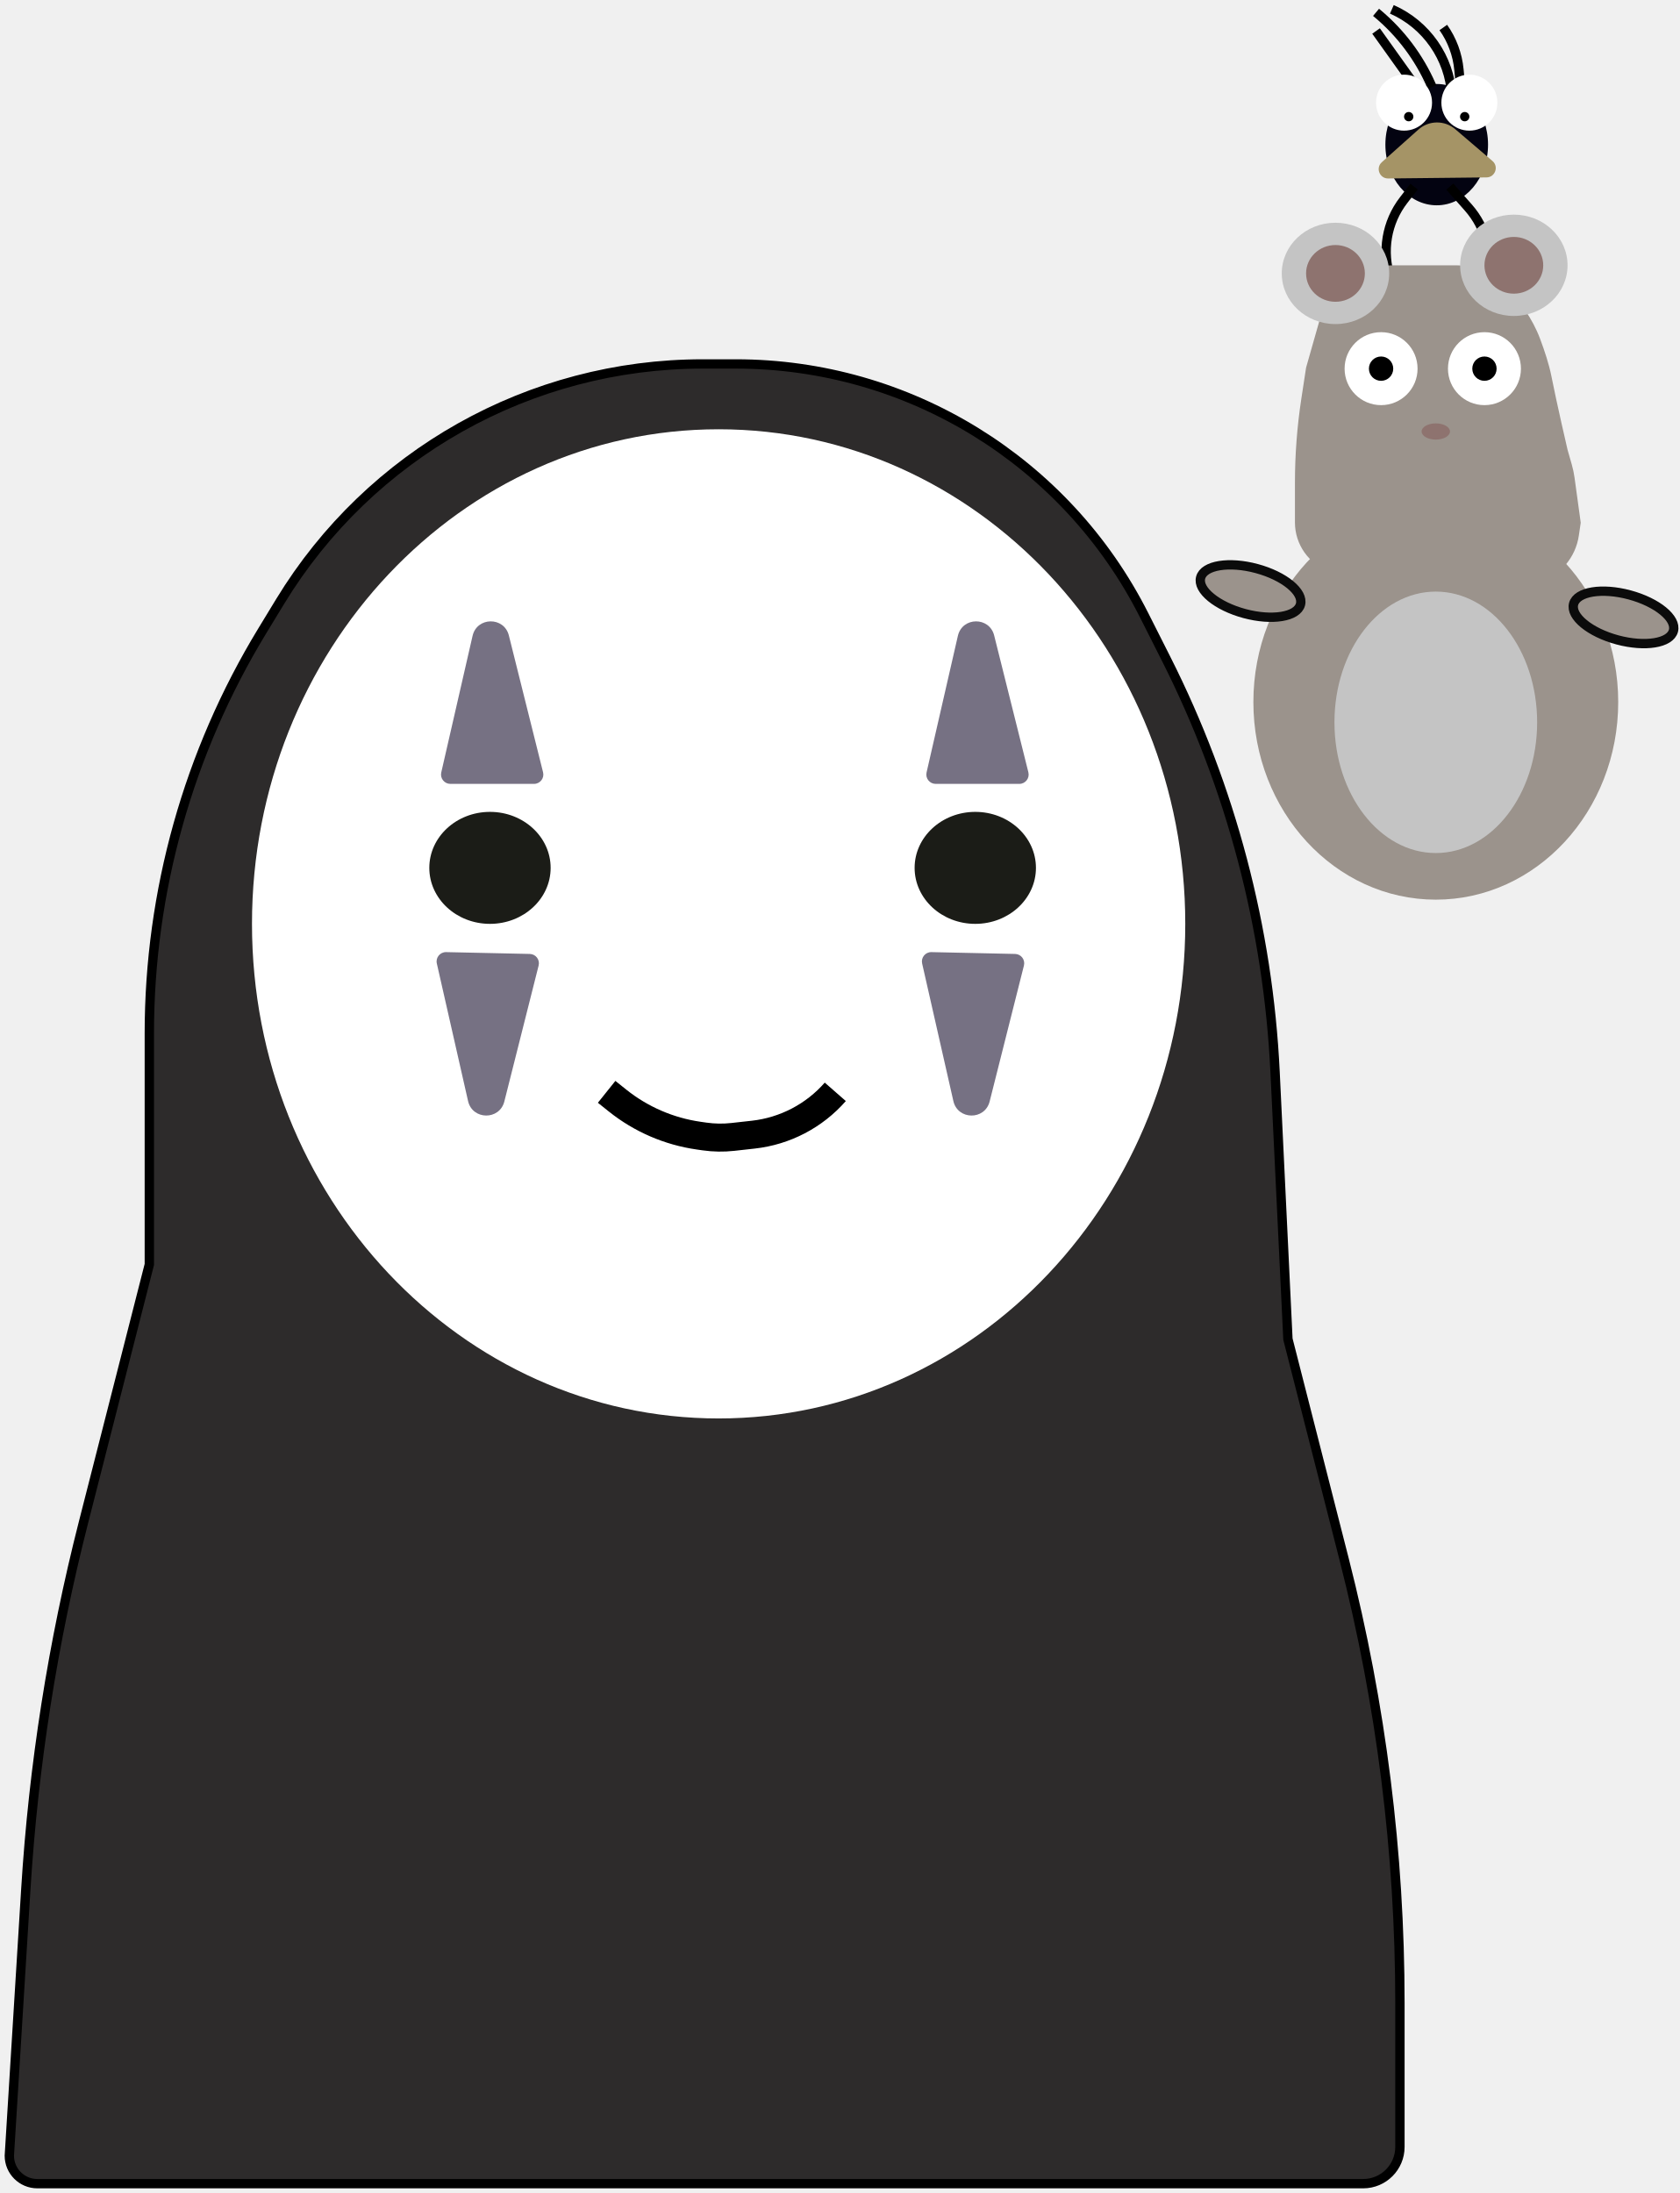
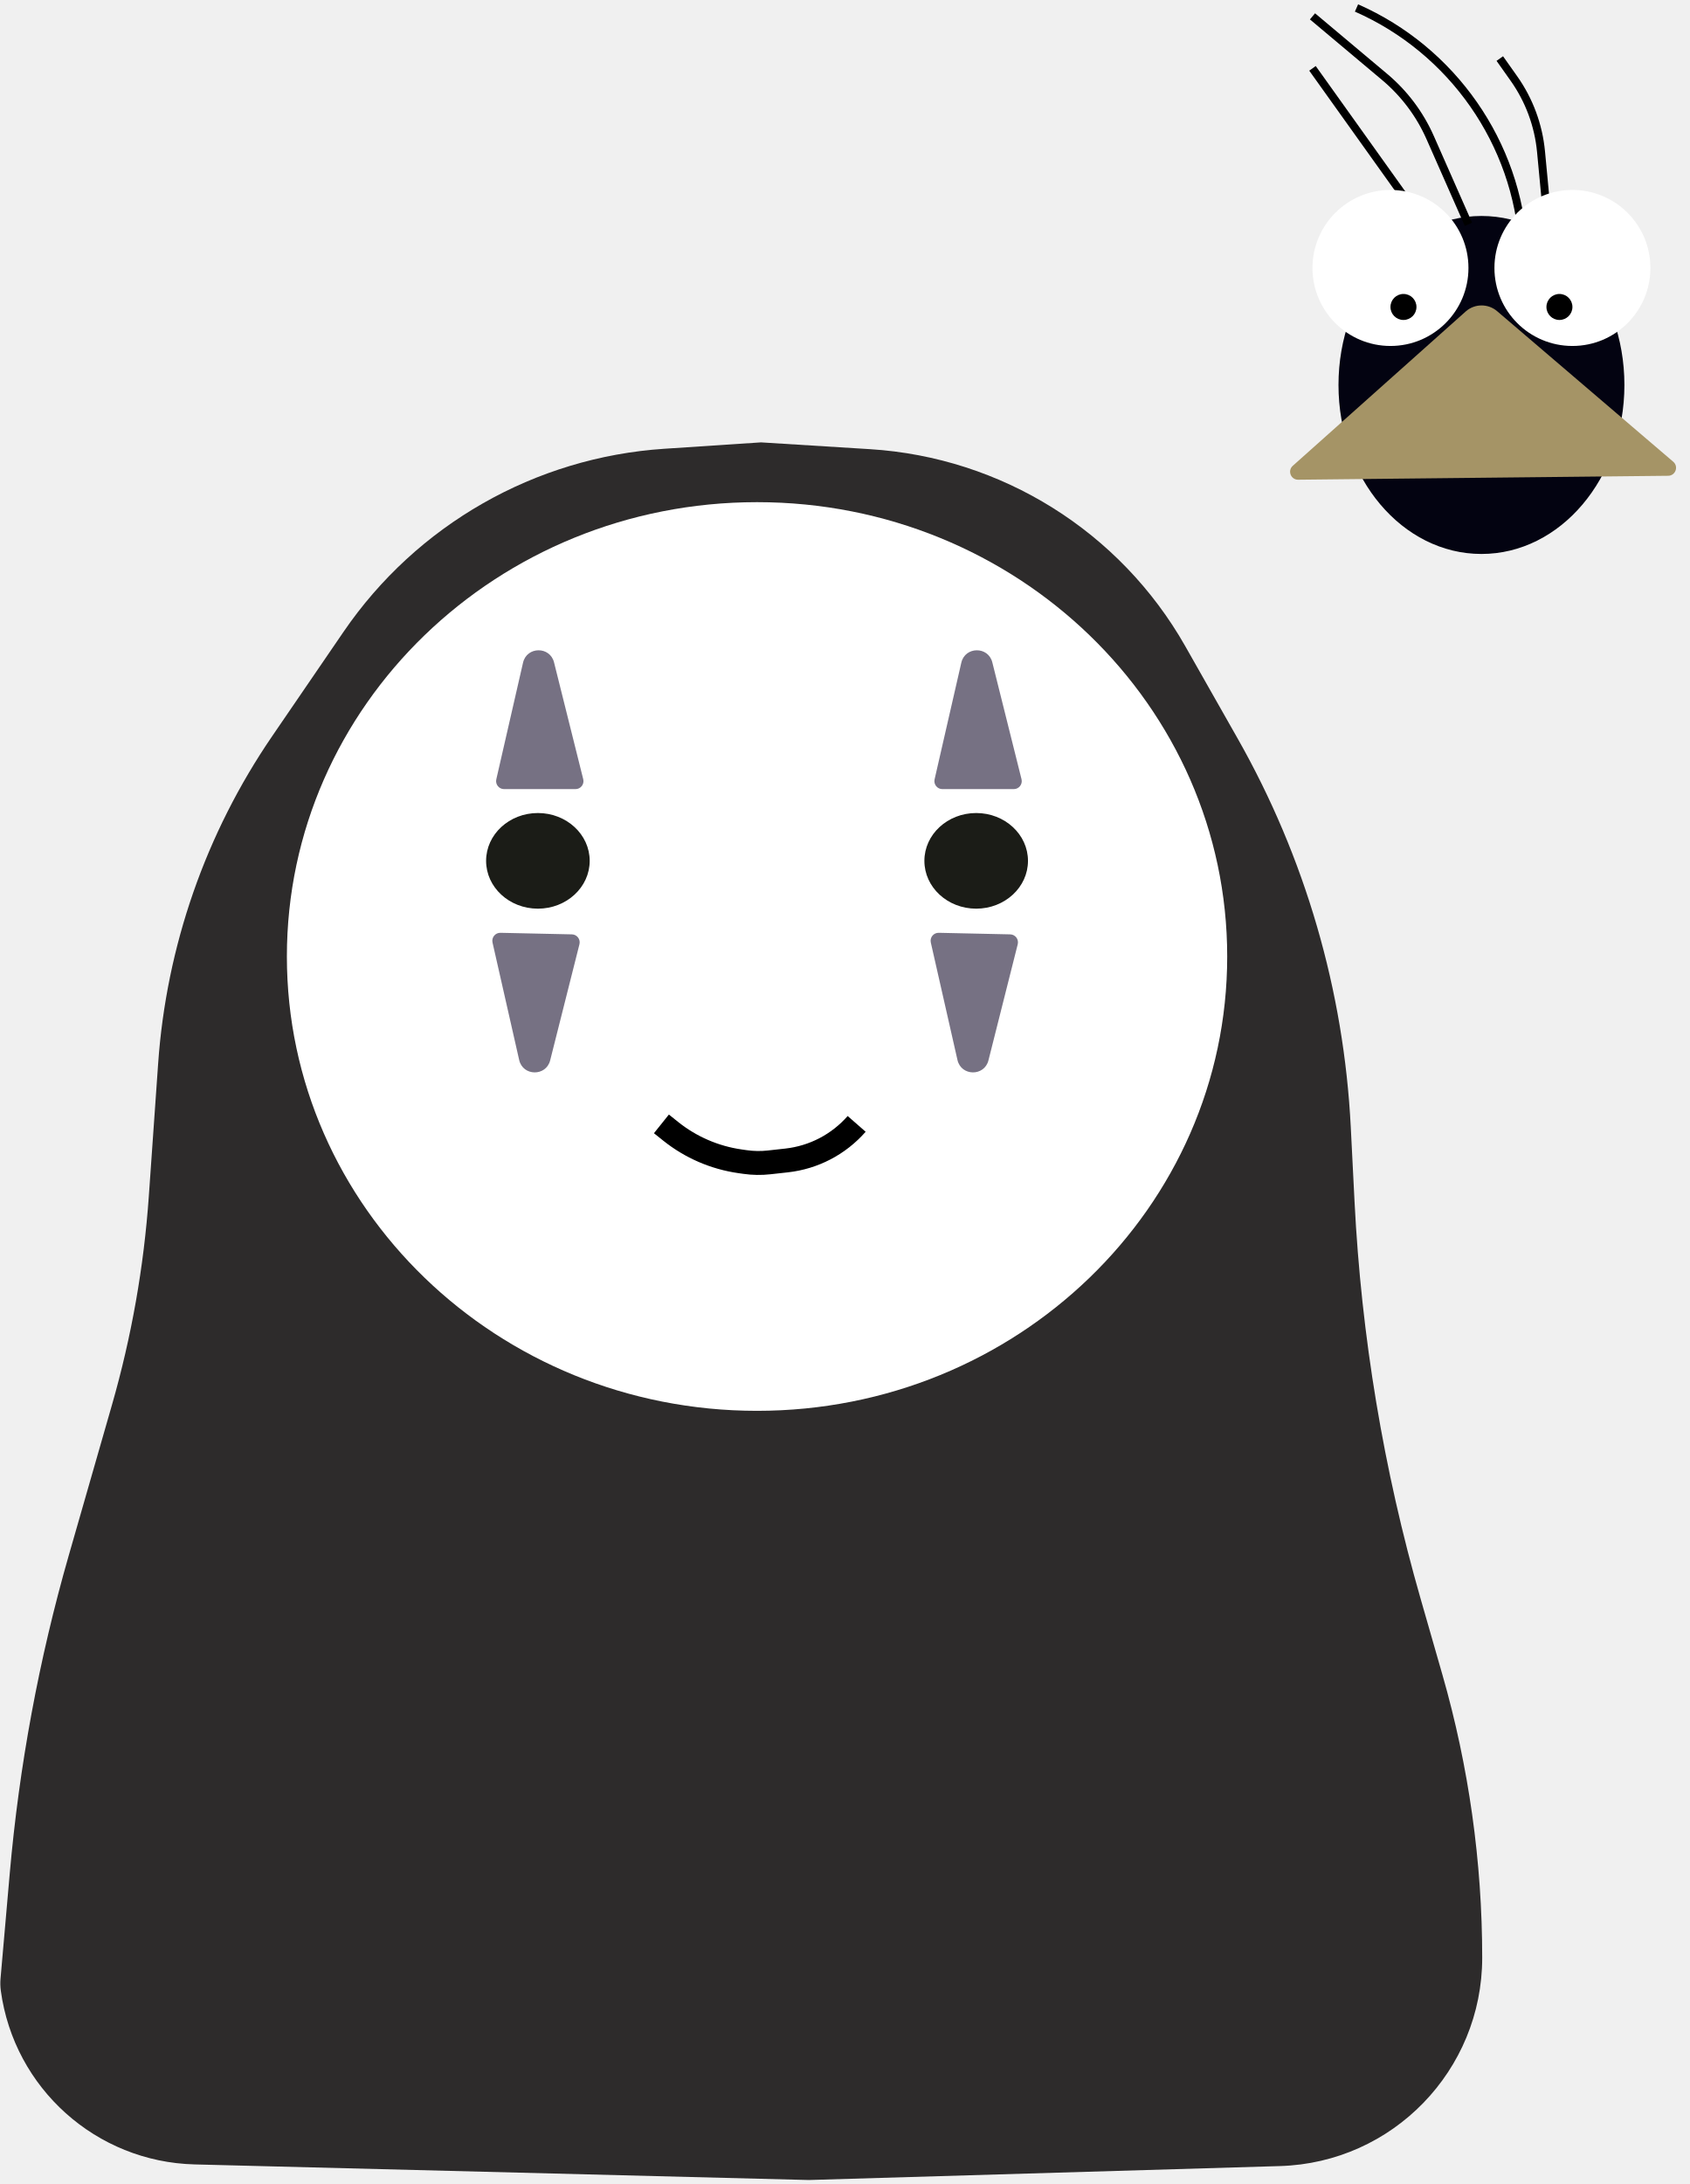
- <svg xmlns="http://www.w3.org/2000/svg" width="180" height="235" viewBox="0 0 180 235" fill="none">
-   <path d="M28.087 67.627L30.015 64.458C39.631 48.649 56.794 39 75.297 39H78.845C97.338 39 114.255 49.411 122.588 65.92L124.95 70.6C131.906 84.379 135.883 99.468 136.624 114.885L138 143.5L144.032 167.126C147.995 182.648 150 198.604 150 214.624V230.064C150 232.238 148.238 234 146.064 234H4C2.343 234 1 232.657 1 231L2.765 202.47C3.586 189.186 5.657 176.009 8.95 163.113L16 135.5V110.76C16 95.546 20.181 80.626 28.087 67.627Z" fill="#2D2B2B" stroke="black" />
-   <ellipse cx="77" cy="99" rx="50" ry="53" fill="white" />
-   <ellipse cx="52.5" cy="93" rx="6.5" ry="6" fill="#1B1C17" />
-   <path d="M50.635 68.138C51.105 66.088 54.015 66.059 54.525 68.099L58.189 82.757C58.347 83.389 57.87 84 57.219 84H48.255C47.613 84 47.137 83.403 47.28 82.777L50.635 68.138Z" fill="#767183" />
-   <path d="M54.04 118.03C53.526 120.069 50.616 120.034 50.151 117.983L46.806 103.249C46.662 102.615 47.152 102.014 47.803 102.028L56.765 102.223C57.407 102.237 57.87 102.844 57.713 103.467L54.04 118.03Z" fill="#767183" />
-   <ellipse cx="104.5" cy="93" rx="6.5" ry="6" fill="#1B1C17" />
-   <path d="M102.635 68.138C103.105 66.088 106.015 66.059 106.525 68.099L110.189 82.757C110.347 83.389 109.87 84 109.219 84H100.255C99.613 84 99.137 83.403 99.28 82.777L102.635 68.138Z" fill="#767183" />
-   <path d="M106.04 118.03C105.526 120.069 102.616 120.034 102.151 117.983L98.806 103.249C98.662 102.615 99.152 102.014 99.803 102.028L108.765 102.223C109.407 102.237 109.87 102.844 109.713 103.467L106.04 118.03Z" fill="#767183" />
-   <path d="M65 117L66.164 117.931C68.675 119.94 71.679 121.24 74.863 121.695L75.492 121.785C76.493 121.928 77.509 121.943 78.514 121.832L80.717 121.587C84.115 121.209 87.249 119.573 89.5 117V117" stroke="black" stroke-width="3" />
-   <ellipse cx="153.942" cy="15.5" rx="5.5" ry="6.5" fill="#030311" />
-   <path d="M152.442 10.323L147.442 3.323" stroke="black" />
-   <path d="M153.442 9.323L153.336 9.082C152.039 6.144 150.086 3.543 147.627 1.478L147.442 1.323" stroke="black" />
-   <path d="M155.55 10.217V10.217C155.325 6.195 152.823 2.622 149.135 1V1" stroke="black" />
-   <path d="M156.642 10.835L156.323 7.462C156.169 5.836 155.591 4.279 154.648 2.946V2.946" stroke="black" />
-   <circle cx="157.442" cy="11" r="3" fill="white" />
-   <circle cx="156.942" cy="12.5" r="0.5" fill="black" />
-   <circle cx="150.442" cy="11" r="3" fill="white" />
-   <circle cx="150.942" cy="12.5" r="0.5" fill="black" />
-   <path d="M155.926 13.842C154.785 12.867 153.099 12.885 151.979 13.884L148.063 17.379C147.373 17.994 147.815 19.134 148.739 19.125L159.277 19.012C160.201 19.003 160.618 17.852 159.916 17.252L155.926 13.842Z" fill="#A59466" />
-   <path d="M151.52 20L150.416 21.422C148.559 23.812 148.028 26.974 149.002 29.84L149.736 32M155.344 20L157.313 22.221C159.273 24.431 160.023 27.462 159.321 30.331L158.912 32" stroke="black" />
-   <ellipse cx="153.844" cy="75.231" rx="19.546" ry="21.175" fill="#9B938C" />
-   <path d="M139.436 42.727L139.945 39.397L141.626 33.486C142.012 32.129 142.846 30.941 143.992 30.117C145.519 29.02 147.353 28.429 149.233 28.429H155.93C157.911 28.429 159.81 29.215 161.212 30.614C162.847 32.246 164.208 34.144 165.019 36.307C165.497 37.582 165.978 39.035 166.222 40.27C166.814 43.27 167.961 48.193 167.961 48.193L168.417 49.789C168.547 50.245 168.645 50.708 168.709 51.177L169.373 56.011L169.172 57.383C168.83 59.734 167.181 61.686 164.92 62.417H161.714C160.192 62.417 158.701 61.981 157.419 61.161C156.921 60.842 156.477 60.447 156.103 59.991L155.065 58.725C153.855 60.809 151.628 62.092 149.218 62.092H147.159C145.619 62.092 144.09 61.827 142.64 61.309L142.461 61.245C140.236 60.45 138.751 58.343 138.751 55.98V51.755C138.751 48.733 138.98 45.715 139.436 42.727Z" fill="#9B938C" />
-   <ellipse cx="143.094" cy="29.298" rx="5.755" ry="5.429" fill="#C4C4C4" />
-   <ellipse cx="143.094" cy="29.298" rx="3.149" ry="3.04" fill="#8E736F" />
-   <ellipse cx="162.206" cy="28.429" rx="5.755" ry="5.429" fill="#C4C4C4" />
-   <ellipse cx="162.206" cy="28.429" rx="3.149" ry="3.04" fill="#8E736F" />
-   <ellipse cx="153.844" cy="46.238" rx="1.52" ry="0.869" fill="#8E736F" />
-   <circle cx="147.981" cy="39.505" r="3.909" fill="white" />
-   <circle r="1.303" transform="matrix(1 0 0 -1 147.981 39.5055)" fill="black" />
-   <circle cx="159.057" cy="39.505" r="3.909" fill="white" />
-   <circle r="1.303" transform="matrix(1 0 0 -1 159.057 39.5055)" fill="black" />
-   <path d="M133.348 65.748C130.394 64.953 128.29 63.229 128.649 61.897C129.007 60.565 131.692 60.13 134.646 60.925C137.599 61.719 139.703 63.443 139.344 64.775C138.986 66.107 136.301 66.543 133.348 65.748Z" fill="#9B938C" />
-   <path d="M133.348 65.748C130.394 64.953 128.29 63.229 128.649 61.897C129.007 60.565 131.692 60.13 134.646 60.925C137.599 61.719 139.703 63.443 139.344 64.775C138.986 66.107 136.301 66.543 133.348 65.748Z" stroke="#0B0B0B" />
-   <path d="M173.309 68.571C170.355 67.777 168.251 66.053 168.61 64.721C168.968 63.389 171.653 62.953 174.607 63.748C177.56 64.543 179.664 66.267 179.305 67.599C178.947 68.931 176.262 69.366 173.309 68.571Z" fill="#9B938C" />
-   <path d="M173.309 68.571C170.355 67.777 168.251 66.053 168.61 64.721C168.968 63.389 171.653 62.953 174.607 63.748C177.56 64.543 179.664 66.267 179.305 67.599C178.947 68.931 176.262 69.366 173.309 68.571Z" stroke="#0B0B0B" />
-   <ellipse cx="153.844" cy="77.403" rx="10.859" ry="14.008" fill="#C4C4C4" />
+ <svg xmlns="http://www.w3.org/2000/svg" width="212" height="274" viewBox="0 0 212 274" fill="none">
+   <path d="M34.13 92.395L43.109 79.267C52.292 65.84 67.132 57.374 83.364 56.301L95.5 55.5L109.168 56.351C125.686 57.38 140.569 66.677 148.738 81.07L155.313 92.655C163.781 107.575 168.642 124.269 169.507 141.403L169.98 150.765C170.832 167.64 173.616 184.362 178.278 200.602L181.002 210.09C184.318 221.639 186 233.596 186 245.612C186 259.753 174.759 271.332 160.624 271.75L101.5 273.5L24.429 271.543C12.076 271.23 1.773 262.004 0.104 249.76C0.035 249.255 0.022 248.743 0.067 248.235L1.217 235.104C2.403 221.563 4.888 208.168 8.639 195.103L14.056 176.235C16.504 167.707 18.052 158.945 18.674 150.094L19.845 133.432C20.878 118.727 25.809 104.563 34.13 92.395Z" fill="#2D2B2B" />
+   <ellipse cx="95" cy="120" rx="59" ry="57" fill="white" />
+   <ellipse cx="67.5" cy="108" rx="6.5" ry="6" fill="#1B1C17" />
+   <path d="M65.635 83.137C66.105 81.087 69.015 81.058 69.525 83.099L73.189 97.757C73.347 98.388 72.87 99 72.219 99H63.255C62.613 99 62.137 98.402 62.28 97.776L65.635 83.137Z" fill="#767183" />
+   <path d="M69.04 133.029C68.526 135.069 65.616 135.034 65.15 132.983L61.806 118.249C61.662 117.614 62.152 117.013 62.803 117.027L71.765 117.223C72.407 117.236 72.87 117.844 72.713 118.467L69.04 133.029Z" fill="#767183" />
+   <ellipse cx="122.5" cy="108" rx="6.5" ry="6" fill="#1B1C17" />
+   <path d="M120.635 83.137C121.105 81.087 124.015 81.058 124.525 83.099L128.189 97.757C128.347 98.388 127.87 99 127.219 99H118.255C117.613 99 117.137 98.402 117.28 97.776L120.635 83.137Z" fill="#767183" />
+   <path d="M124.04 133.029C123.526 135.069 120.616 135.034 120.151 132.983L116.806 118.249C116.662 117.614 117.152 117.013 117.803 117.027L126.765 117.223C127.407 117.236 127.87 117.844 127.713 118.467L124.04 133.029Z" fill="#767183" />
+   <path d="M83 141L84.164 141.931C86.675 143.94 89.679 145.239 92.863 145.694L93.492 145.784C94.493 145.927 95.509 145.943 96.514 145.831L98.717 145.587C102.115 145.209 105.249 143.573 107.5 141V141" stroke="black" stroke-width="3" />
+   <ellipse cx="185.905" cy="48.297" rx="17.94" ry="21.202" fill="#030311" />
+   <path d="M181.012 31.409L164.703 8.576" stroke="black" />
+   <path d="M184.274 28.147L179.47 17.262C178.174 14.325 176.221 11.723 173.762 9.659L164.703 2.052" stroke="black" />
+   <path d="M191.151 31.065V31.065C190.418 17.945 182.255 6.292 170.227 1V1" stroke="black" />
+   <path d="M194.712 33.081L193.381 19.029C193.069 15.723 191.895 12.557 189.977 9.847L188.208 7.346" stroke="black" />
+   <circle cx="197.321" cy="33.618" r="9.786" fill="white" />
+   <circle cx="195.691" cy="38.511" r="1.631" fill="black" />
+   <circle cx="174.488" cy="33.618" r="9.786" fill="white" />
+   <circle cx="176.119" cy="38.511" r="1.631" fill="black" />
+   <path d="M187.871 39.039C186.73 38.064 185.045 38.082 183.925 39.081L162.23 58.438C161.54 59.053 161.982 60.194 162.906 60.184L209.335 59.69C210.259 59.68 210.676 58.53 209.974 57.929L187.871 39.039Z" fill="#A59466" />
</svg>
